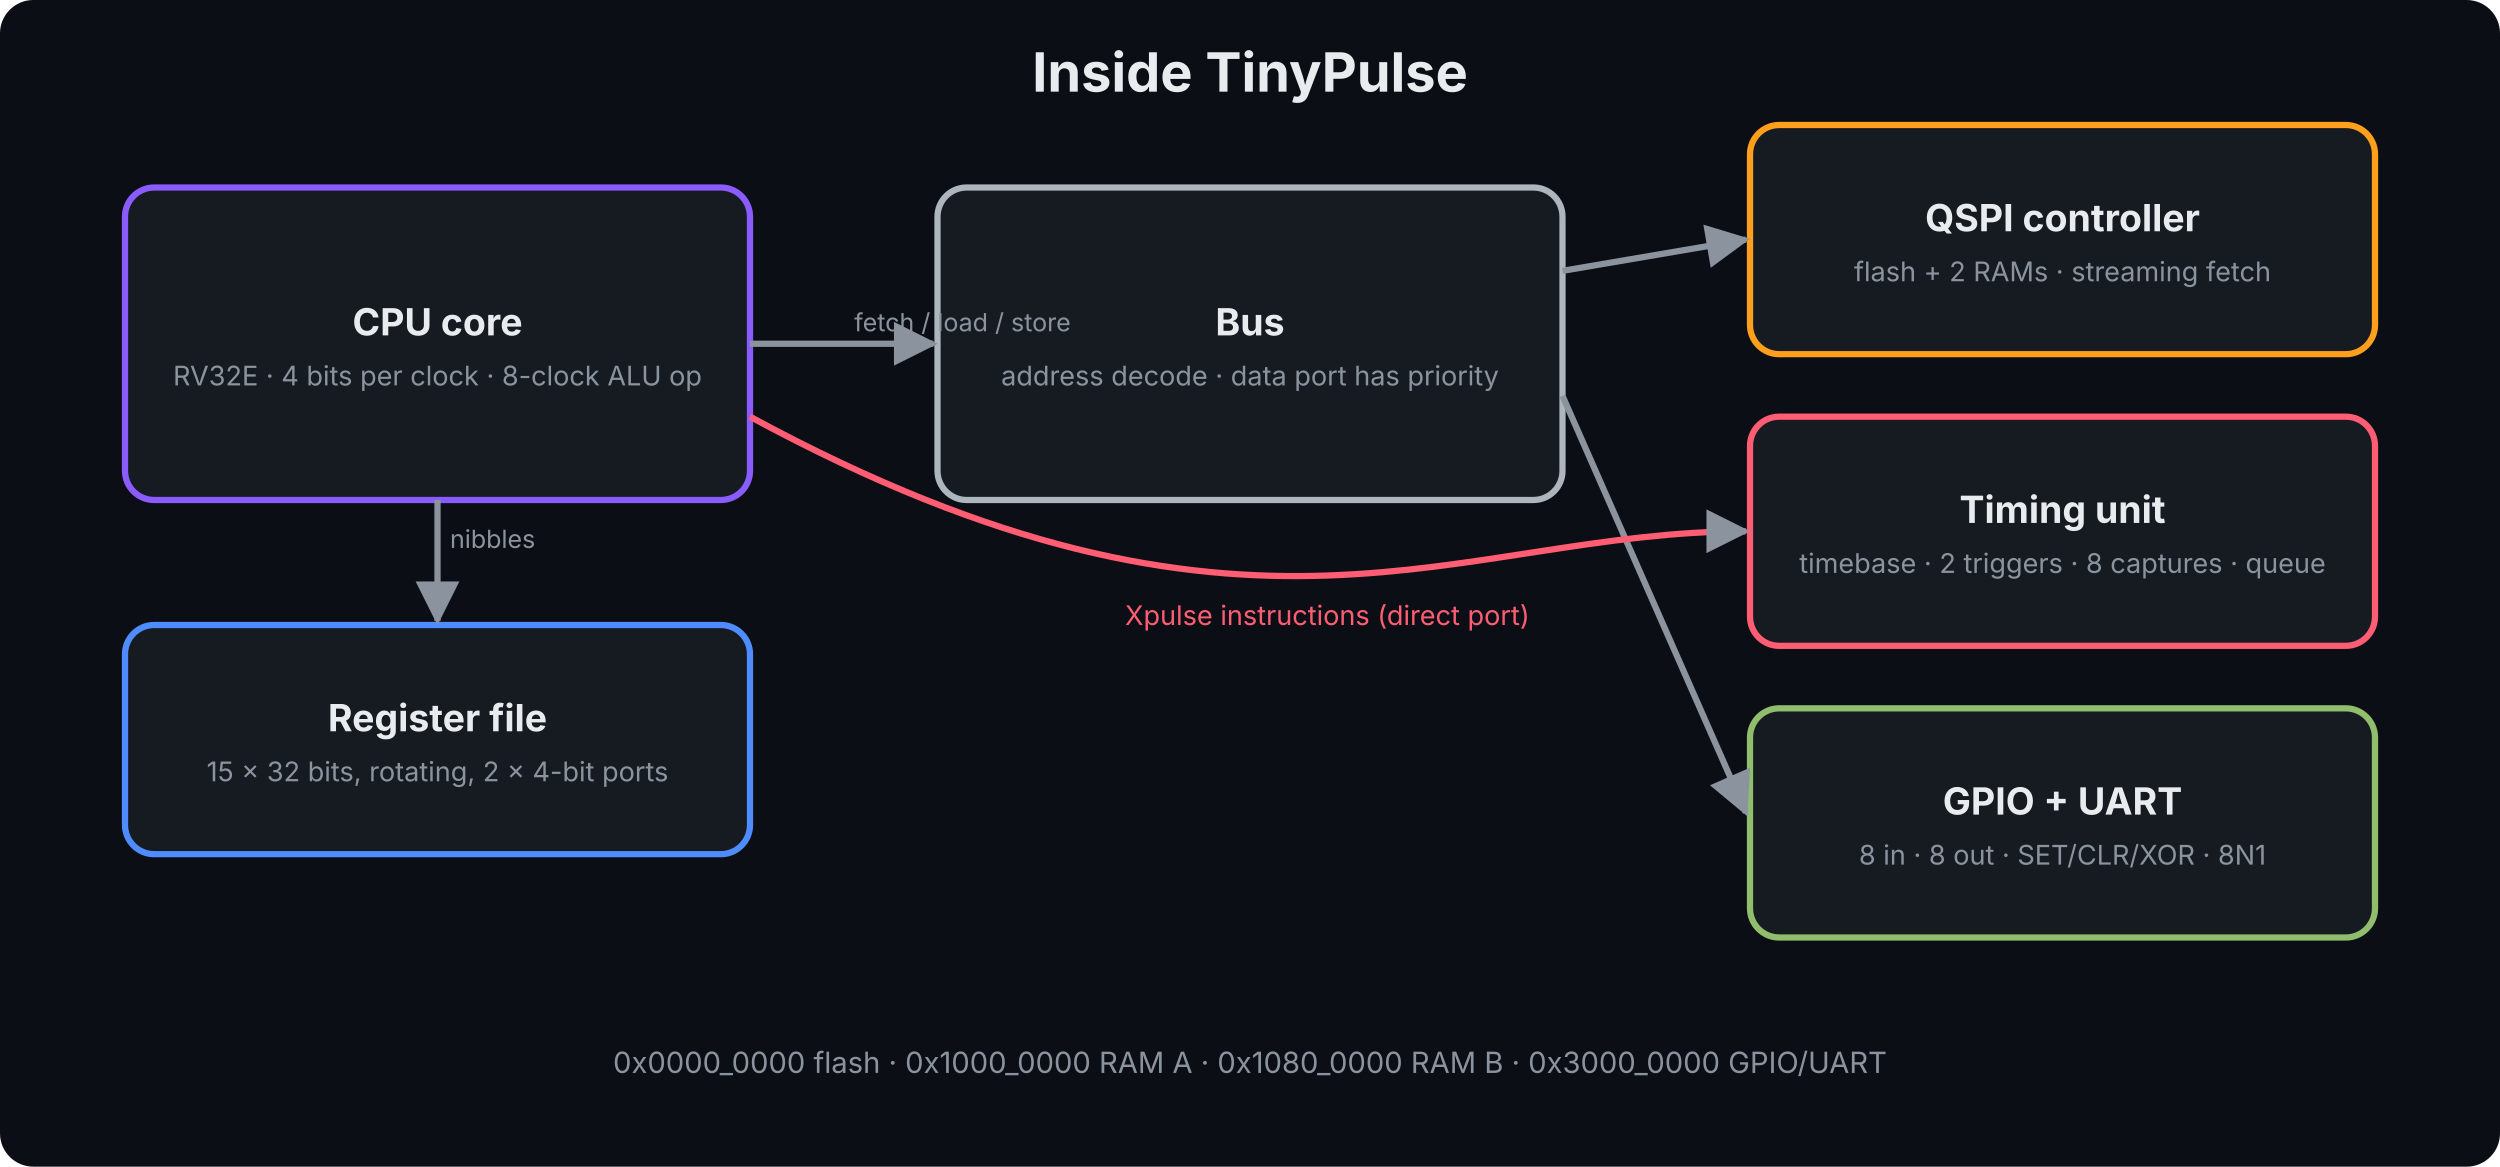
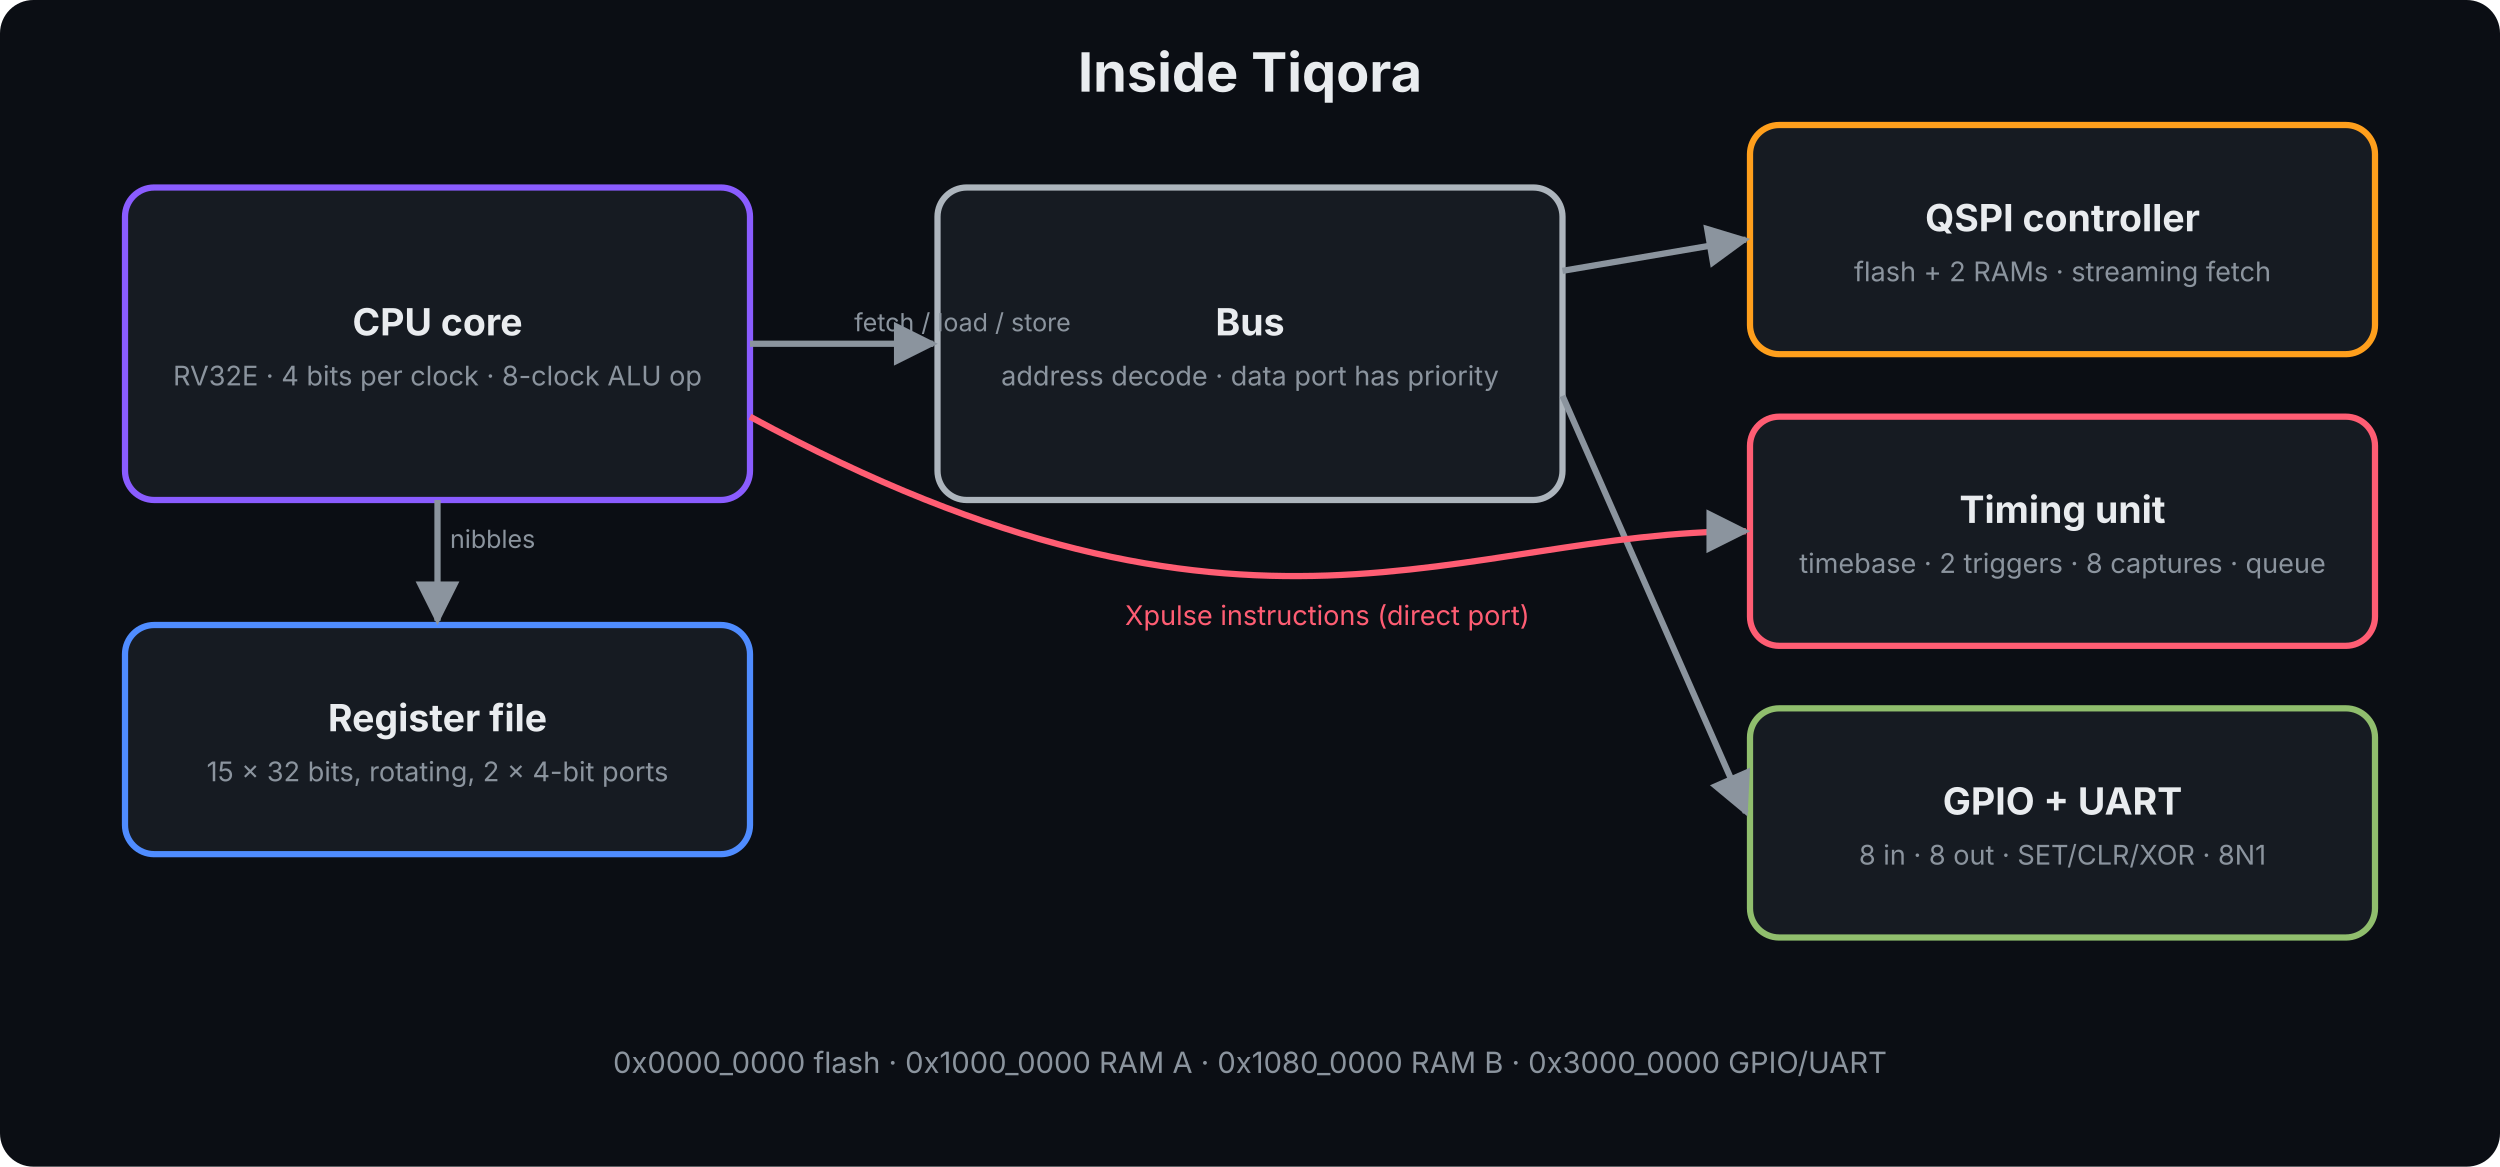
<svg xmlns="http://www.w3.org/2000/svg" viewBox="0 0 1200 560" font-family="Inter,Segoe UI,Helvetica,Arial,sans-serif">
  <rect width="1200" height="560" rx="16" fill="#0b0e14" />
  <defs>
    <marker id="a" viewBox="0 0 10 10" refX="9" refY="5" markerWidth="7" markerHeight="7" orient="auto-start-reverse">
      <path d="M0,0L10,5L0,10z" fill="#8b949e" />
    </marker>
  </defs>
-   <text x="600" y="44" fill="#e9ecef" font-size="26" font-weight="700" text-anchor="middle">Inside TinyPulse</text>
+   <text x="600" y="44" fill="#e9ecef" font-size="26" font-weight="700" text-anchor="middle">Inside Tiqora</text>
  <rect x="60" y="90" width="300" height="150" rx="14" fill="#161b22" stroke="#8a5cff" stroke-width="3" />
  <text x="210.0" y="161.0" fill="#e9ecef" font-size="18" font-weight="700" text-anchor="middle">CPU core</text>
  <text x="210.0" y="185.0" fill="#8b949e" font-size="13" text-anchor="middle">RV32E · 4 bits per clock · 8-clock ALU op</text>
  <rect x="60" y="300" width="300" height="110" rx="14" fill="#161b22" stroke="#4f8cff" stroke-width="3" />
  <text x="210.0" y="351.0" fill="#e9ecef" font-size="18" font-weight="700" text-anchor="middle">Register file</text>
  <text x="210.0" y="375.0" fill="#8b949e" font-size="13" text-anchor="middle">15 × 32 bits, rotating, 2 × 4-bit ports</text>
  <rect x="450" y="90" width="300" height="150" rx="14" fill="#161b22" stroke="#adb5bd" stroke-width="3" />
  <text x="600.0" y="161.0" fill="#e9ecef" font-size="18" font-weight="700" text-anchor="middle">Bus</text>
  <text x="600.0" y="185.0" fill="#8b949e" font-size="13" text-anchor="middle">address decode · data port has priority</text>
  <rect x="840" y="60" width="300" height="110" rx="14" fill="#161b22" stroke="#ff9f1c" stroke-width="3" />
  <text x="990.0" y="111.0" fill="#e9ecef" font-size="18" font-weight="700" text-anchor="middle">QSPI controller</text>
  <text x="990.0" y="135.0" fill="#8b949e" font-size="13" text-anchor="middle">flash + 2 RAMs · streaming fetch</text>
  <rect x="840" y="200" width="300" height="110" rx="14" fill="#161b22" stroke="#ff5d73" stroke-width="3" />
  <text x="990.0" y="251.0" fill="#e9ecef" font-size="18" font-weight="700" text-anchor="middle">Timing unit</text>
  <text x="990.0" y="275.0" fill="#8b949e" font-size="13" text-anchor="middle">timebase · 2 triggers · 8 captures · queue</text>
  <rect x="840" y="340" width="300" height="110" rx="14" fill="#161b22" stroke="#90be6d" stroke-width="3" />
  <text x="990.0" y="391.0" fill="#e9ecef" font-size="18" font-weight="700" text-anchor="middle">GPIO + UART</text>
  <text x="990.0" y="415.0" fill="#8b949e" font-size="13" text-anchor="middle">8 in · 8 out · SET/CLR/XOR · 8N1</text>
  <line x1="210" y1="240" x2="210" y2="298" stroke="#8b949e" stroke-width="3" marker-end="url(#a)" />
  <text x="216.0" y="263.0" fill="#8b949e" font-size="12">nibbles</text>
  <line x1="360" y1="165" x2="448" y2="165" stroke="#8b949e" stroke-width="3" marker-end="url(#a)" />
  <text x="410.0" y="159.0" fill="#8b949e" font-size="12">fetch / load / store</text>
  <line x1="750" y1="130" x2="838" y2="115" stroke="#8b949e" stroke-width="3" marker-end="url(#a)" />
  <line x1="750" y1="190" x2="838" y2="390" stroke="#8b949e" stroke-width="3" marker-end="url(#a)" />
  <path d="M360 200 C 600 330, 700 255, 838 255" stroke="#ff5d73" stroke-width="3" fill="none" marker-end="url(#a)" />
  <text x="540" y="300" fill="#ff5d73" font-size="13">Xpulse instructions (direct port)</text>
  <text x="600" y="515" fill="#8b949e" font-size="14" text-anchor="middle">0x0000_0000 flash · 0x1000_0000 RAM A · 0x1080_0000 RAM B · 0x3000_0000 GPIO/UART</text>
</svg>
